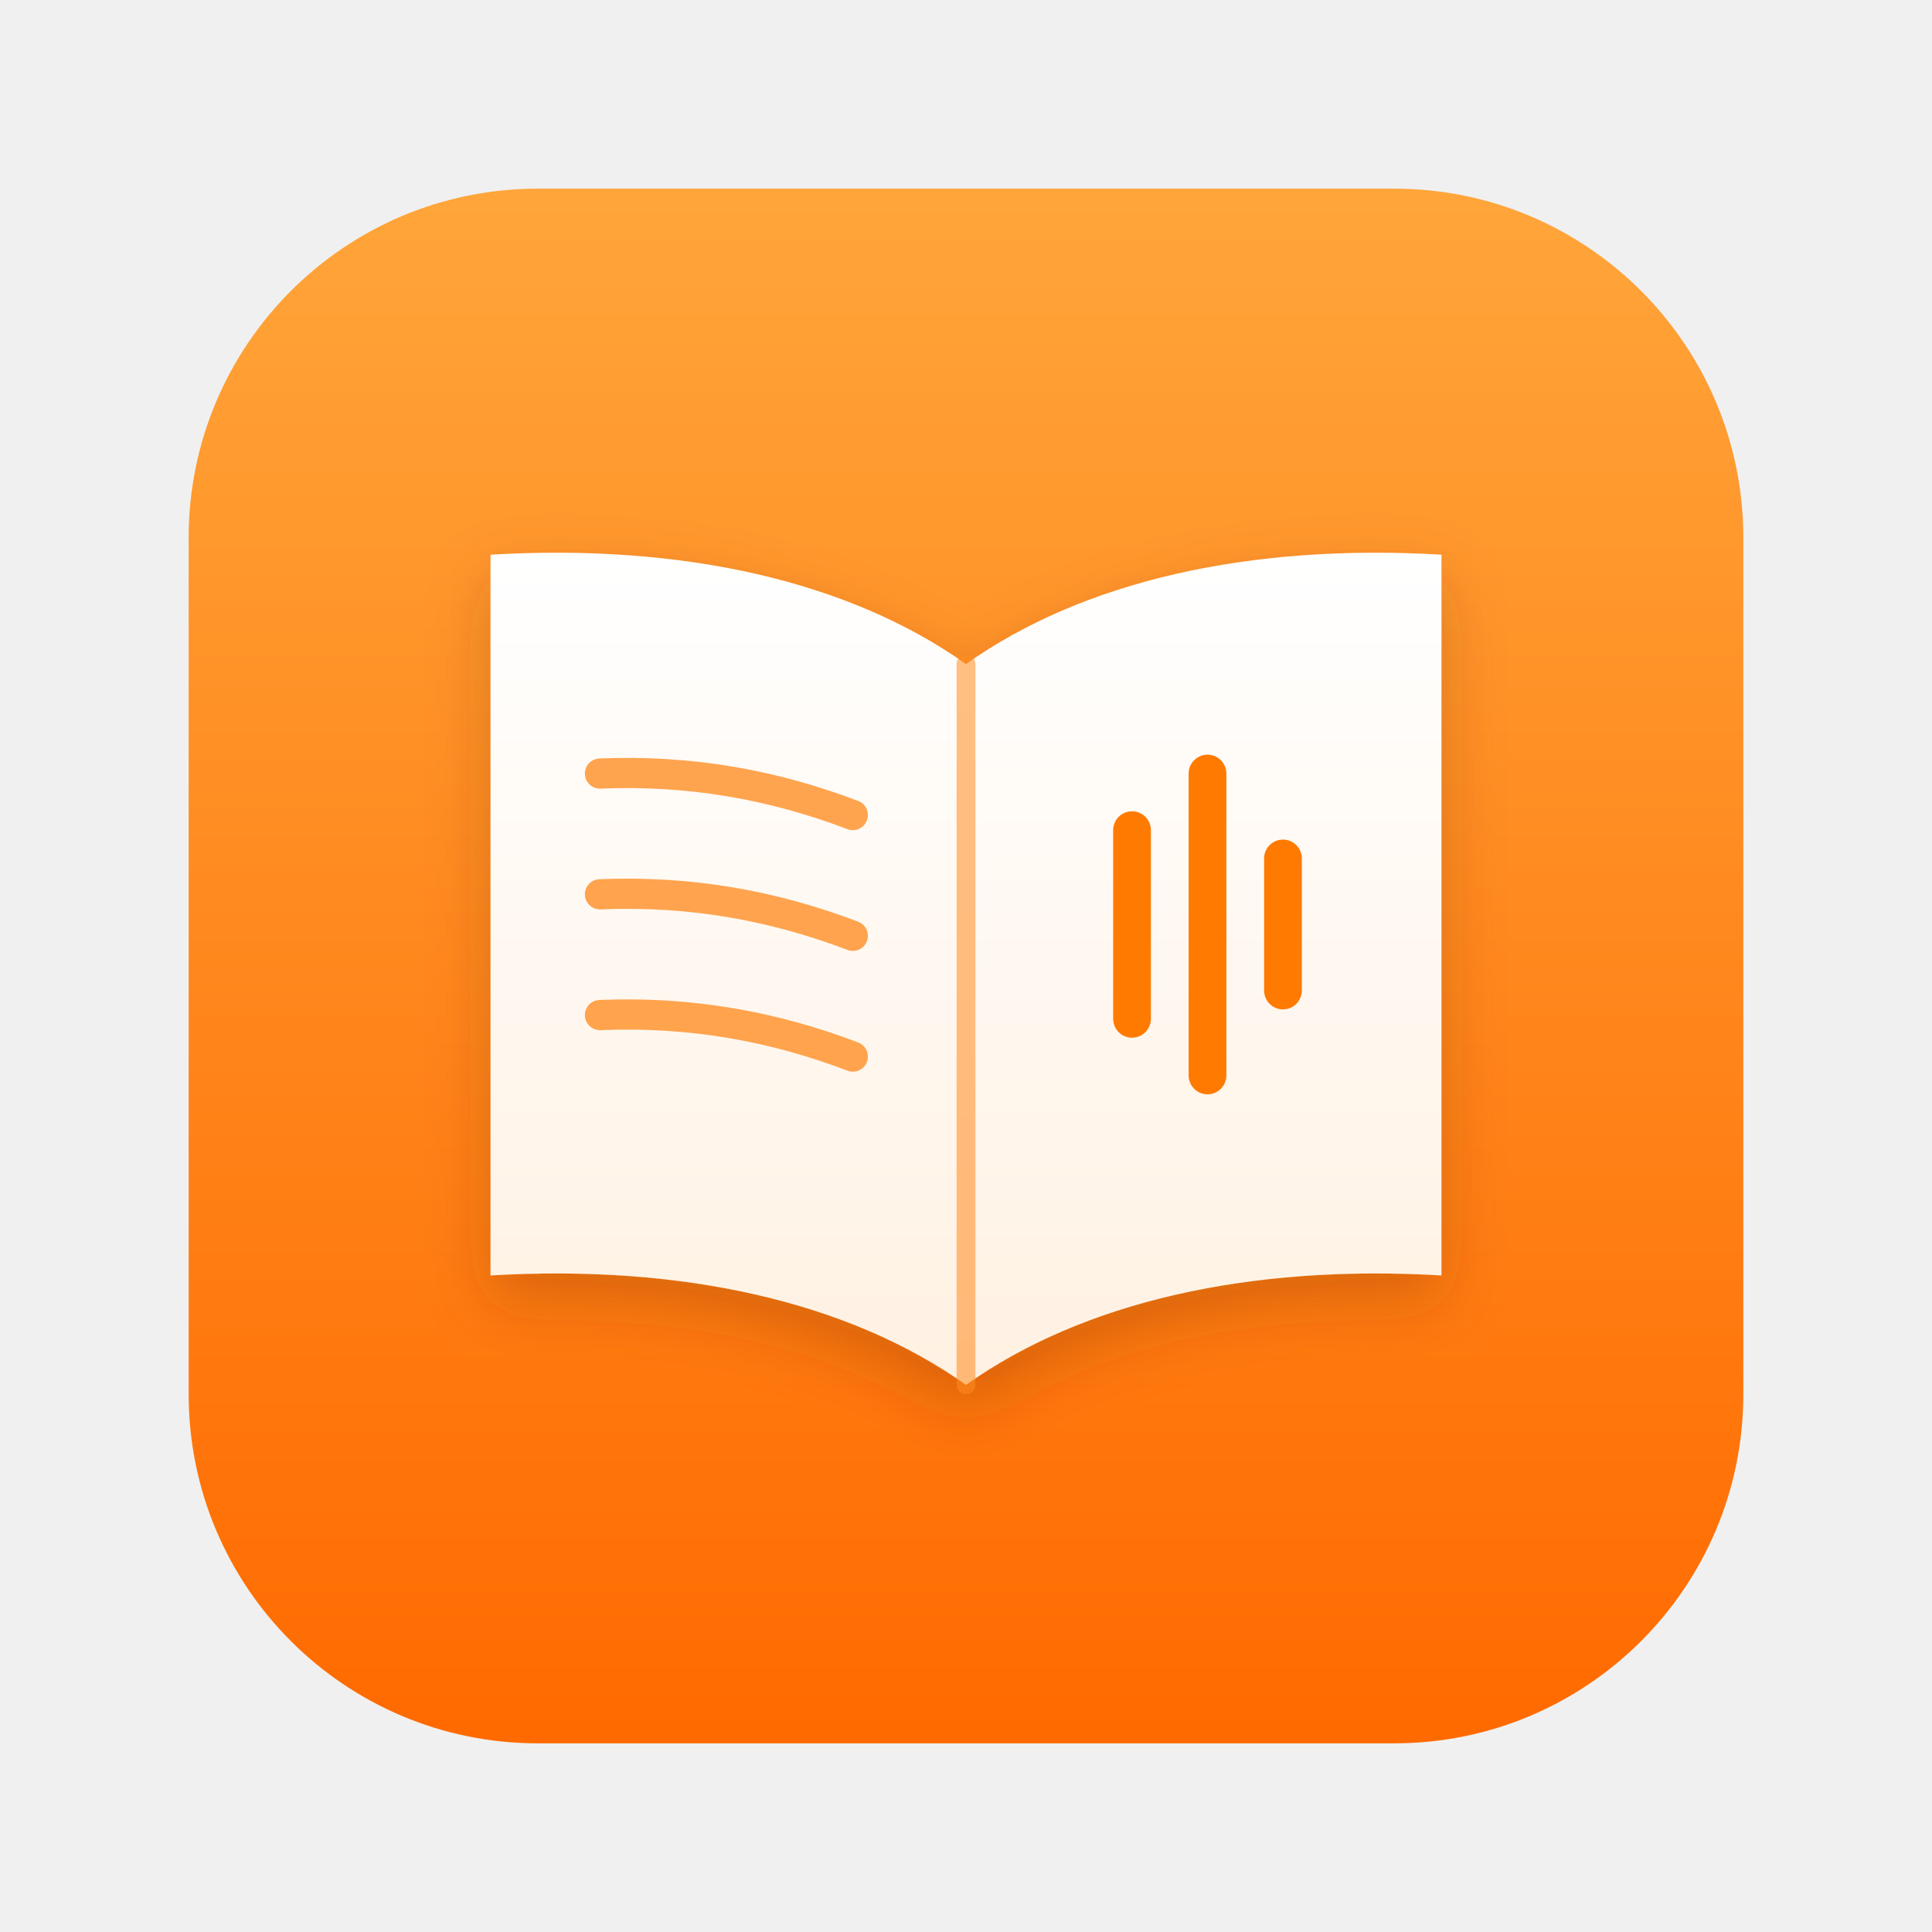
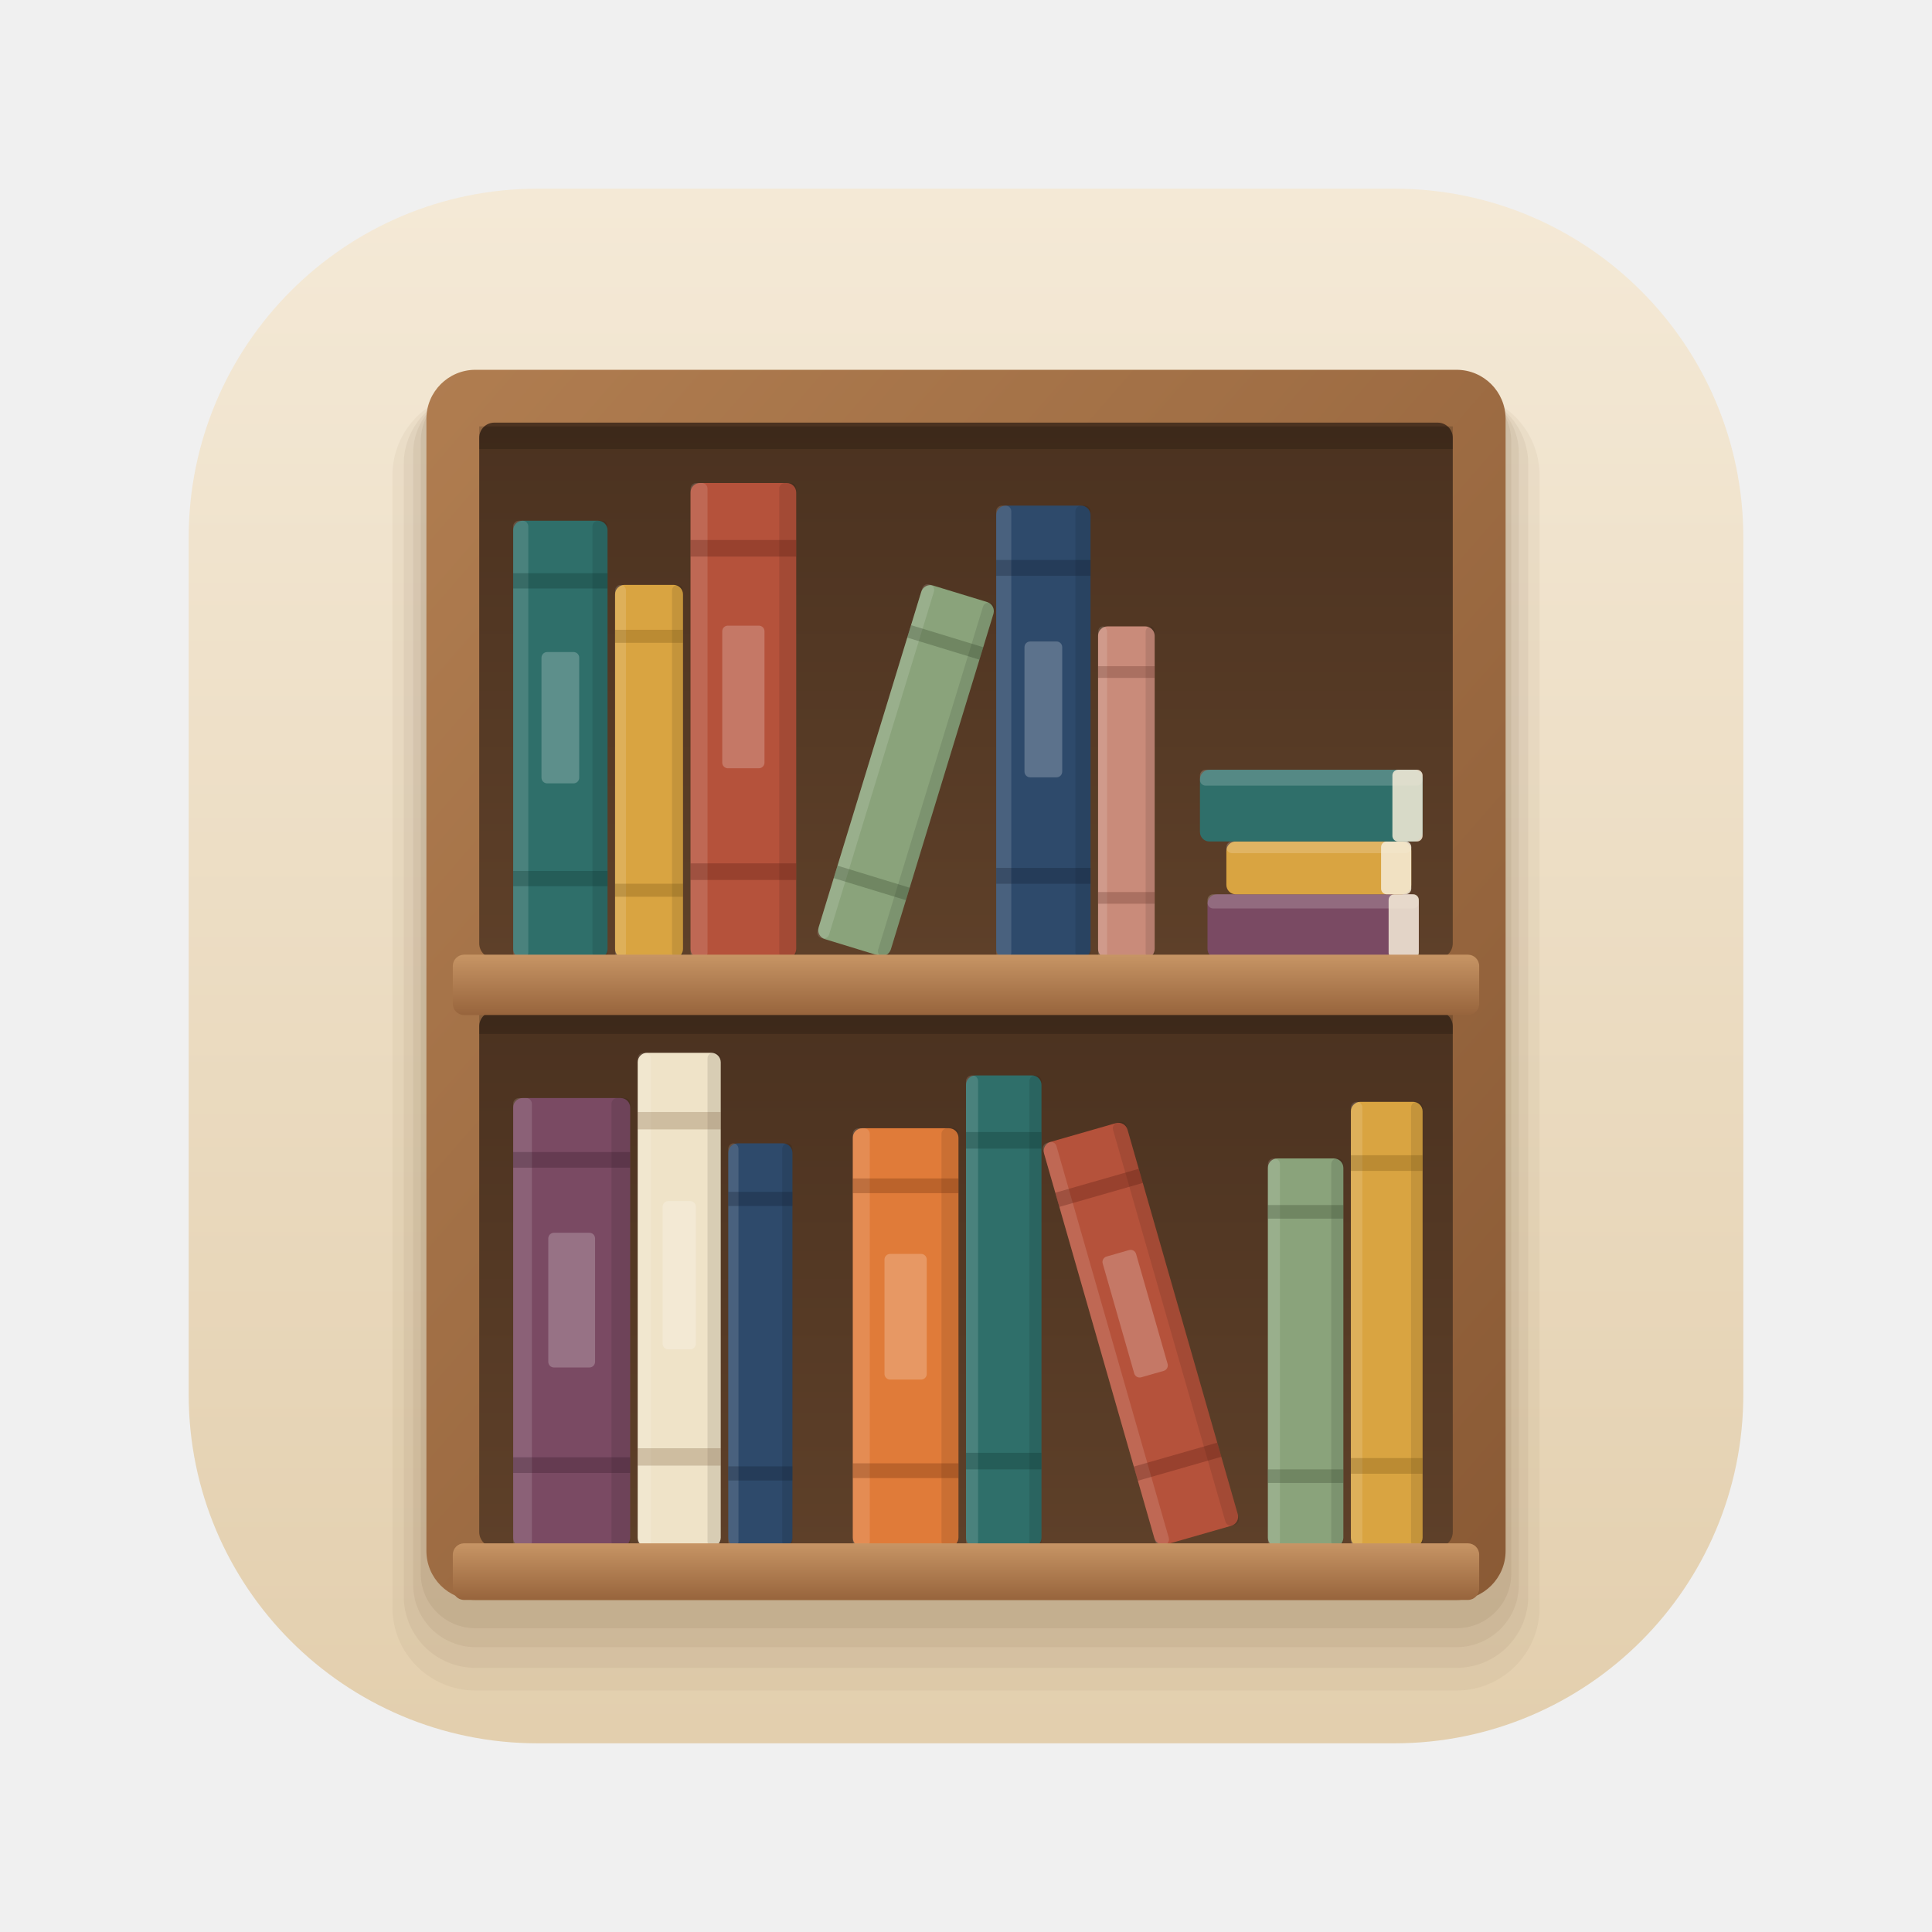
<svg xmlns="http://www.w3.org/2000/svg" viewBox="0 0 1024 1024">
  <defs>
    <linearGradient id="bg" x1="0" y1="0" x2="0" y2="1">
-       <stop offset="0" stop-color="#ffa53a" />
-       <stop offset="1" stop-color="#ff6a00" />
+       <stop offset="0" stop-color="#f4e9d6" />
+       <stop offset="1" stop-color="#e3cfae" />
    </linearGradient>
-     <linearGradient id="pg" x1="0" y1="0" x2="0" y2="1">
-       <stop offset="0" stop-color="#ffffff" />
-       <stop offset="1" stop-color="#fff1e2" />
+     <linearGradient id="wood" x1="0" y1="0" x2="1" y2="1">
+       <stop offset="0" stop-color="#b07d50" />
+       <stop offset="1" stop-color="#8a5a35" />
    </linearGradient>
-     <filter id="sh" x="-20%" y="-20%" width="140%" height="140%">
-       <feDropShadow dx="0" dy="14" stdDeviation="16" flood-color="#7a2e00" flood-opacity="0.28" />
+     <linearGradient id="plank" x1="0" y1="0" x2="0" y2="1">
+       <stop offset="0" stop-color="#c79565" />
+       <stop offset="1" stop-color="#97643c" />
+     </linearGradient>
+     <linearGradient id="back" x1="0" y1="0" x2="0" y2="1">
+       <stop offset="0" stop-color="#4b3220" />
+       <stop offset="1" stop-color="#5e4029" />
+     </linearGradient>
+     <filter id="sh" x="-10%" y="-10%" width="120%" height="125%">
+       <feDropShadow dx="0" dy="16" stdDeviation="18" flood-color="#5a3a1a" flood-opacity="0.30" />
    </filter>
  </defs>
  <rect x="100" y="100" width="824" height="824" rx="185" fill="url(#bg)" />
-   <g filter="url(#sh)">
-     <path d="M512 352c-62-44-150-64-252-58v382c102-6 190 14 252 58z" fill="url(#pg)" />
-     <path d="M512 352c62-44 150-64 252-58v382c-102-6-190 14-252 58z" fill="url(#pg)" />
-   </g>
-   <path d="M512 352v382" stroke="#ff8a1f" stroke-width="10" stroke-linecap="round" opacity="0.55" />
-   <g fill="none" stroke="#ff9a3c" stroke-width="16" stroke-linecap="round" opacity="0.9">
-     <path d="M318 410c48-2 92 6 134 22M318 474c48-2 92 6 134 22M318 538c48-2 92 6 134 22" />
-   </g>
-   <g fill="#ff7a00">
-     <rect x="590" y="430" width="20" height="120" rx="10" />
-     <rect x="630" y="400" width="20" height="180" rx="10" />
-     <rect x="670" y="445" width="20" height="90" rx="10" />
+   <g>
+     <rect x="208" y="208" width="608" height="688" rx="44" fill="#5a3a1a" opacity="0.05" />
+     <rect x="214" y="208" width="596" height="676" rx="38" fill="#5a3a1a" opacity="0.06" />
+     <rect x="219" y="207" width="586" height="666" rx="33" fill="#5a3a1a" opacity="0.07" />
+     <rect x="223" y="205" width="578" height="658" rx="29" fill="#5a3a1a" opacity="0.08" />
+     <rect x="226" y="196" width="572" height="652" rx="26" fill="url(#wood)" />
+     <rect x="254" y="224" width="516" height="284" rx="8" fill="url(#back)" />
+     <rect x="254" y="536" width="516" height="284" rx="8" fill="url(#back)" />
+     <rect x="272" y="276" width="50" height="232" rx="5" fill="#2f6f6a" />
+     <rect x="272" y="276" width="8.0" height="232" rx="3" fill="#fff" opacity="0.13" />
+     <rect x="314.0" y="276" width="8.0" height="232" rx="3" fill="#000" opacity="0.10" />
+     <rect x="272" y="303.8" width="50" height="8.1" fill="#0b2f2c" opacity="0.28" />
+     <rect x="272" y="461.6" width="50" height="8.1" fill="#0b2f2c" opacity="0.28" />
+     <rect x="287.0" y="345.6" width="20.0" height="69.6" rx="3" fill="#fff" opacity="0.22" />
+     <rect x="326" y="310" width="36" height="198" rx="5" fill="#d9a441" />
+     <rect x="326" y="310" width="5.8" height="198" rx="3" fill="#fff" opacity="0.13" />
+     <rect x="356.2" y="310" width="5.8" height="198" rx="3" fill="#000" opacity="0.10" />
+     <rect x="326" y="333.8" width="36" height="6.9" fill="#6b4a10" opacity="0.28" />
+     <rect x="326" y="468.4" width="36" height="6.9" fill="#6b4a10" opacity="0.28" />
+     <rect x="366" y="256" width="56" height="252" rx="5" fill="#b5523b" />
+     <rect x="366" y="256" width="9.0" height="252" rx="3" fill="#fff" opacity="0.13" />
+     <rect x="413.0" y="256" width="9.0" height="252" rx="3" fill="#000" opacity="0.10" />
+     <rect x="366" y="286.2" width="56" height="8.8" fill="#4a160c" opacity="0.28" />
+     <rect x="366" y="457.6" width="56" height="8.8" fill="#4a160c" opacity="0.28" />
+     <rect x="382.8" y="331.6" width="22.4" height="75.6" rx="3" fill="#fff" opacity="0.22" />
+     <g transform="rotate(17 470.6951 508)">
+       <rect x="430.695" y="312" width="40" height="196" rx="5" fill="#8aa37b" />
+       <rect x="430.695" y="312" width="6.4" height="196" rx="3" fill="#fff" opacity="0.13" />
+       <rect x="464.3" y="312" width="6.4" height="196" rx="3" fill="#000" opacity="0.10" />
+       <rect x="430.695" y="335.5" width="40" height="6.9" fill="#2b3a22" opacity="0.28" />
+       <rect x="430.695" y="468.8" width="40" height="6.9" fill="#2b3a22" opacity="0.28" />
+     </g>
+     <rect x="528" y="268" width="50" height="240" rx="5" fill="#2e4a6b" />
+     <rect x="528" y="268" width="8.0" height="240" rx="3" fill="#fff" opacity="0.13" />
+     <rect x="570.0" y="268" width="8.0" height="240" rx="3" fill="#000" opacity="0.10" />
+     <rect x="528" y="296.8" width="50" height="8.4" fill="#0e1a2a" opacity="0.28" />
+     <rect x="528" y="460.0" width="50" height="8.4" fill="#0e1a2a" opacity="0.28" />
+     <rect x="543.0" y="340.0" width="20.0" height="72.0" rx="3" fill="#fff" opacity="0.22" />
+     <rect x="582" y="332" width="30" height="176" rx="5" fill="#c98b7a" />
+     <rect x="582" y="332" width="4.8" height="176" rx="3" fill="#fff" opacity="0.13" />
+     <rect x="607.2" y="332" width="4.8" height="176" rx="3" fill="#000" opacity="0.10" />
+     <rect x="582" y="353.1" width="30" height="6.2" fill="#5a2a20" opacity="0.28" />
+     <rect x="582" y="472.8" width="30" height="6.2" fill="#5a2a20" opacity="0.28" />
+     <rect x="640" y="474" width="112" height="34" rx="5" fill="#7a4a63" />
+     <rect x="640" y="474" width="112" height="7.5" rx="3" fill="#fff" opacity="0.18" />
+     <rect x="736" y="474" width="16" height="34" rx="3" fill="#f6ecd8" opacity="0.85" />
+     <rect x="650" y="446" width="98" height="28" rx="5" fill="#d9a441" />
+     <rect x="650" y="446" width="98" height="6.2" rx="3" fill="#fff" opacity="0.18" />
+     <rect x="732" y="446" width="16" height="28" rx="3" fill="#f6ecd8" opacity="0.85" />
+     <rect x="636" y="408" width="118" height="38" rx="5" fill="#2f6f6a" />
+     <rect x="636" y="408" width="118" height="8.4" rx="3" fill="#fff" opacity="0.18" />
+     <rect x="738" y="408" width="16" height="38" rx="3" fill="#f6ecd8" opacity="0.85" />
+     <rect x="272" y="582" width="62" height="238" rx="5" fill="#7a4a63" />
+     <rect x="272" y="582" width="9.9" height="238" rx="3" fill="#fff" opacity="0.13" />
+     <rect x="324.1" y="582" width="9.9" height="238" rx="3" fill="#000" opacity="0.10" />
+     <rect x="272" y="610.6" width="62" height="8.3" fill="#2e1424" opacity="0.28" />
+     <rect x="272" y="772.4" width="62" height="8.3" fill="#2e1424" opacity="0.28" />
+     <rect x="290.6" y="653.4" width="24.8" height="71.4" rx="3" fill="#fff" opacity="0.22" />
+     <rect x="338" y="558" width="44" height="262" rx="5" fill="#efe3c8" />
+     <rect x="338" y="558" width="7.0" height="262" rx="3" fill="#fff" opacity="0.13" />
+     <rect x="375.0" y="558" width="7.0" height="262" rx="3" fill="#000" opacity="0.10" />
+     <rect x="338" y="589.4" width="44" height="9.2" fill="#7a5a3a" opacity="0.28" />
+     <rect x="338" y="767.6" width="44" height="9.2" fill="#7a5a3a" opacity="0.28" />
+     <rect x="351.2" y="636.6" width="17.6" height="78.6" rx="3" fill="#fff" opacity="0.22" />
+     <rect x="386" y="606" width="34" height="214" rx="5" fill="#2e4a6b" />
+     <rect x="386" y="606" width="5.4" height="214" rx="3" fill="#fff" opacity="0.13" />
+     <rect x="414.6" y="606" width="5.4" height="214" rx="3" fill="#000" opacity="0.10" />
+     <rect x="386" y="631.7" width="34" height="7.5" fill="#0e1a2a" opacity="0.28" />
+     <rect x="386" y="777.2" width="34" height="7.5" fill="#0e1a2a" opacity="0.28" />
+     <rect x="452" y="598" width="56" height="222" rx="5" fill="#e07b39" />
+     <rect x="452" y="598" width="9.0" height="222" rx="3" fill="#fff" opacity="0.13" />
+     <rect x="499.0" y="598" width="9.0" height="222" rx="3" fill="#000" opacity="0.10" />
+     <rect x="452" y="624.6" width="56" height="7.8" fill="#5a2408" opacity="0.28" />
+     <rect x="452" y="775.6" width="56" height="7.8" fill="#5a2408" opacity="0.28" />
+     <rect x="468.8" y="664.6" width="22.4" height="66.6" rx="3" fill="#fff" opacity="0.22" />
+     <rect x="512" y="570" width="40" height="250" rx="5" fill="#2f6f6a" />
+     <rect x="512" y="570" width="6.4" height="250" rx="3" fill="#fff" opacity="0.13" />
+     <rect x="545.6" y="570" width="6.4" height="250" rx="3" fill="#000" opacity="0.10" />
+     <rect x="512" y="600.0" width="40" height="8.8" fill="#0b2f2c" opacity="0.28" />
+     <rect x="512" y="770.0" width="40" height="8.8" fill="#0b2f2c" opacity="0.28" />
+     <g transform="rotate(-16 613.1915 820)">
+       <rect x="613.191" y="598" width="46" height="222" rx="5" fill="#b5523b" />
+       <rect x="613.191" y="598" width="7.4" height="222" rx="3" fill="#fff" opacity="0.13" />
+       <rect x="651.8" y="598" width="7.4" height="222" rx="3" fill="#000" opacity="0.10" />
+       <rect x="613.191" y="624.6" width="46" height="7.8" fill="#4a160c" opacity="0.28" />
+       <rect x="613.191" y="775.6" width="46" height="7.8" fill="#4a160c" opacity="0.28" />
+       <rect x="627.0" y="664.6" width="18.4" height="66.6" rx="3" fill="#fff" opacity="0.22" />
+     </g>
+     <rect x="672" y="614" width="40" height="206" rx="5" fill="#8aa37b" />
+     <rect x="672" y="614" width="6.4" height="206" rx="3" fill="#fff" opacity="0.13" />
+     <rect x="705.6" y="614" width="6.4" height="206" rx="3" fill="#000" opacity="0.10" />
+     <rect x="672" y="638.7" width="40" height="7.2" fill="#2b3a22" opacity="0.28" />
+     <rect x="672" y="778.8" width="40" height="7.2" fill="#2b3a22" opacity="0.28" />
+     <rect x="716" y="584" width="38" height="236" rx="5" fill="#d9a441" />
+     <rect x="716" y="584" width="6.1" height="236" rx="3" fill="#fff" opacity="0.13" />
+     <rect x="747.9" y="584" width="6.1" height="236" rx="3" fill="#000" opacity="0.10" />
+     <rect x="716" y="612.3" width="38" height="8.3" fill="#6b4a10" opacity="0.28" />
+     <rect x="716" y="772.8" width="38" height="8.3" fill="#6b4a10" opacity="0.28" />
+     <rect x="240" y="506" width="544" height="32" rx="6" fill="url(#plank)" />
+     <rect x="254" y="538" width="516" height="10" fill="#000" opacity="0.18" />
+     <rect x="240" y="818" width="544" height="30" rx="6" fill="url(#plank)" />
+     <rect x="254" y="226" width="516" height="12" fill="#000" opacity="0.18" />
  </g>
</svg>
